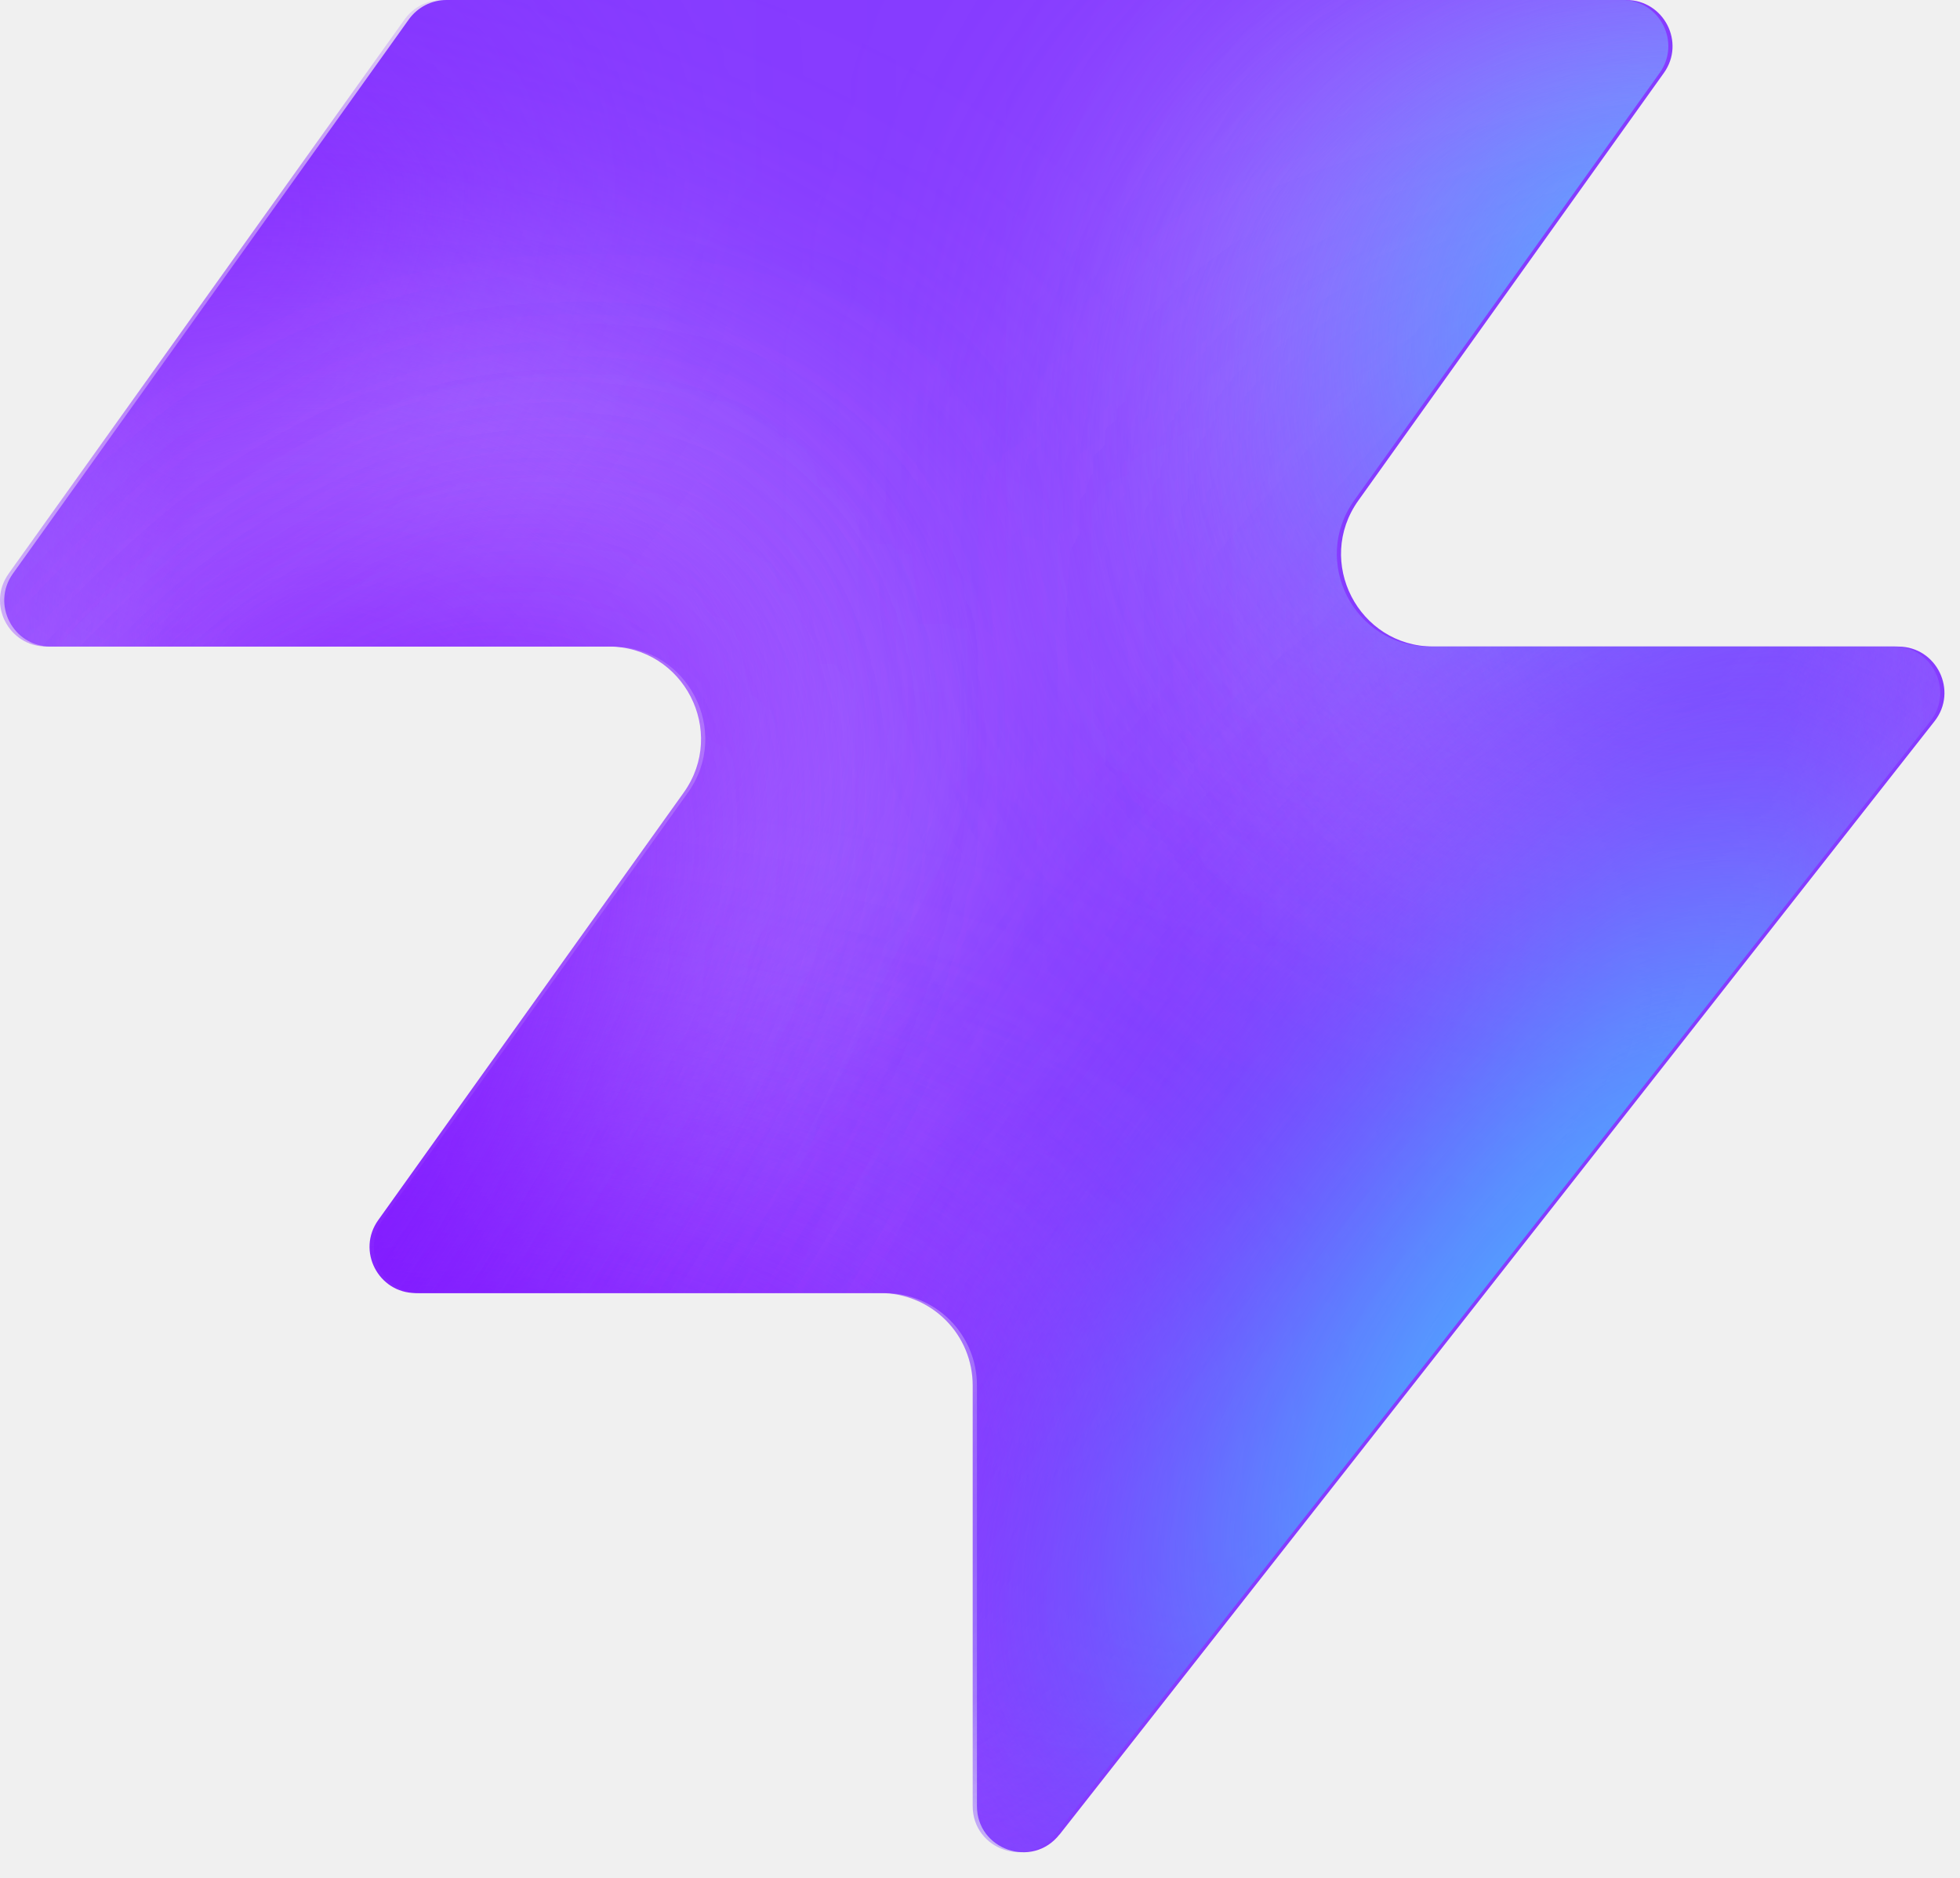
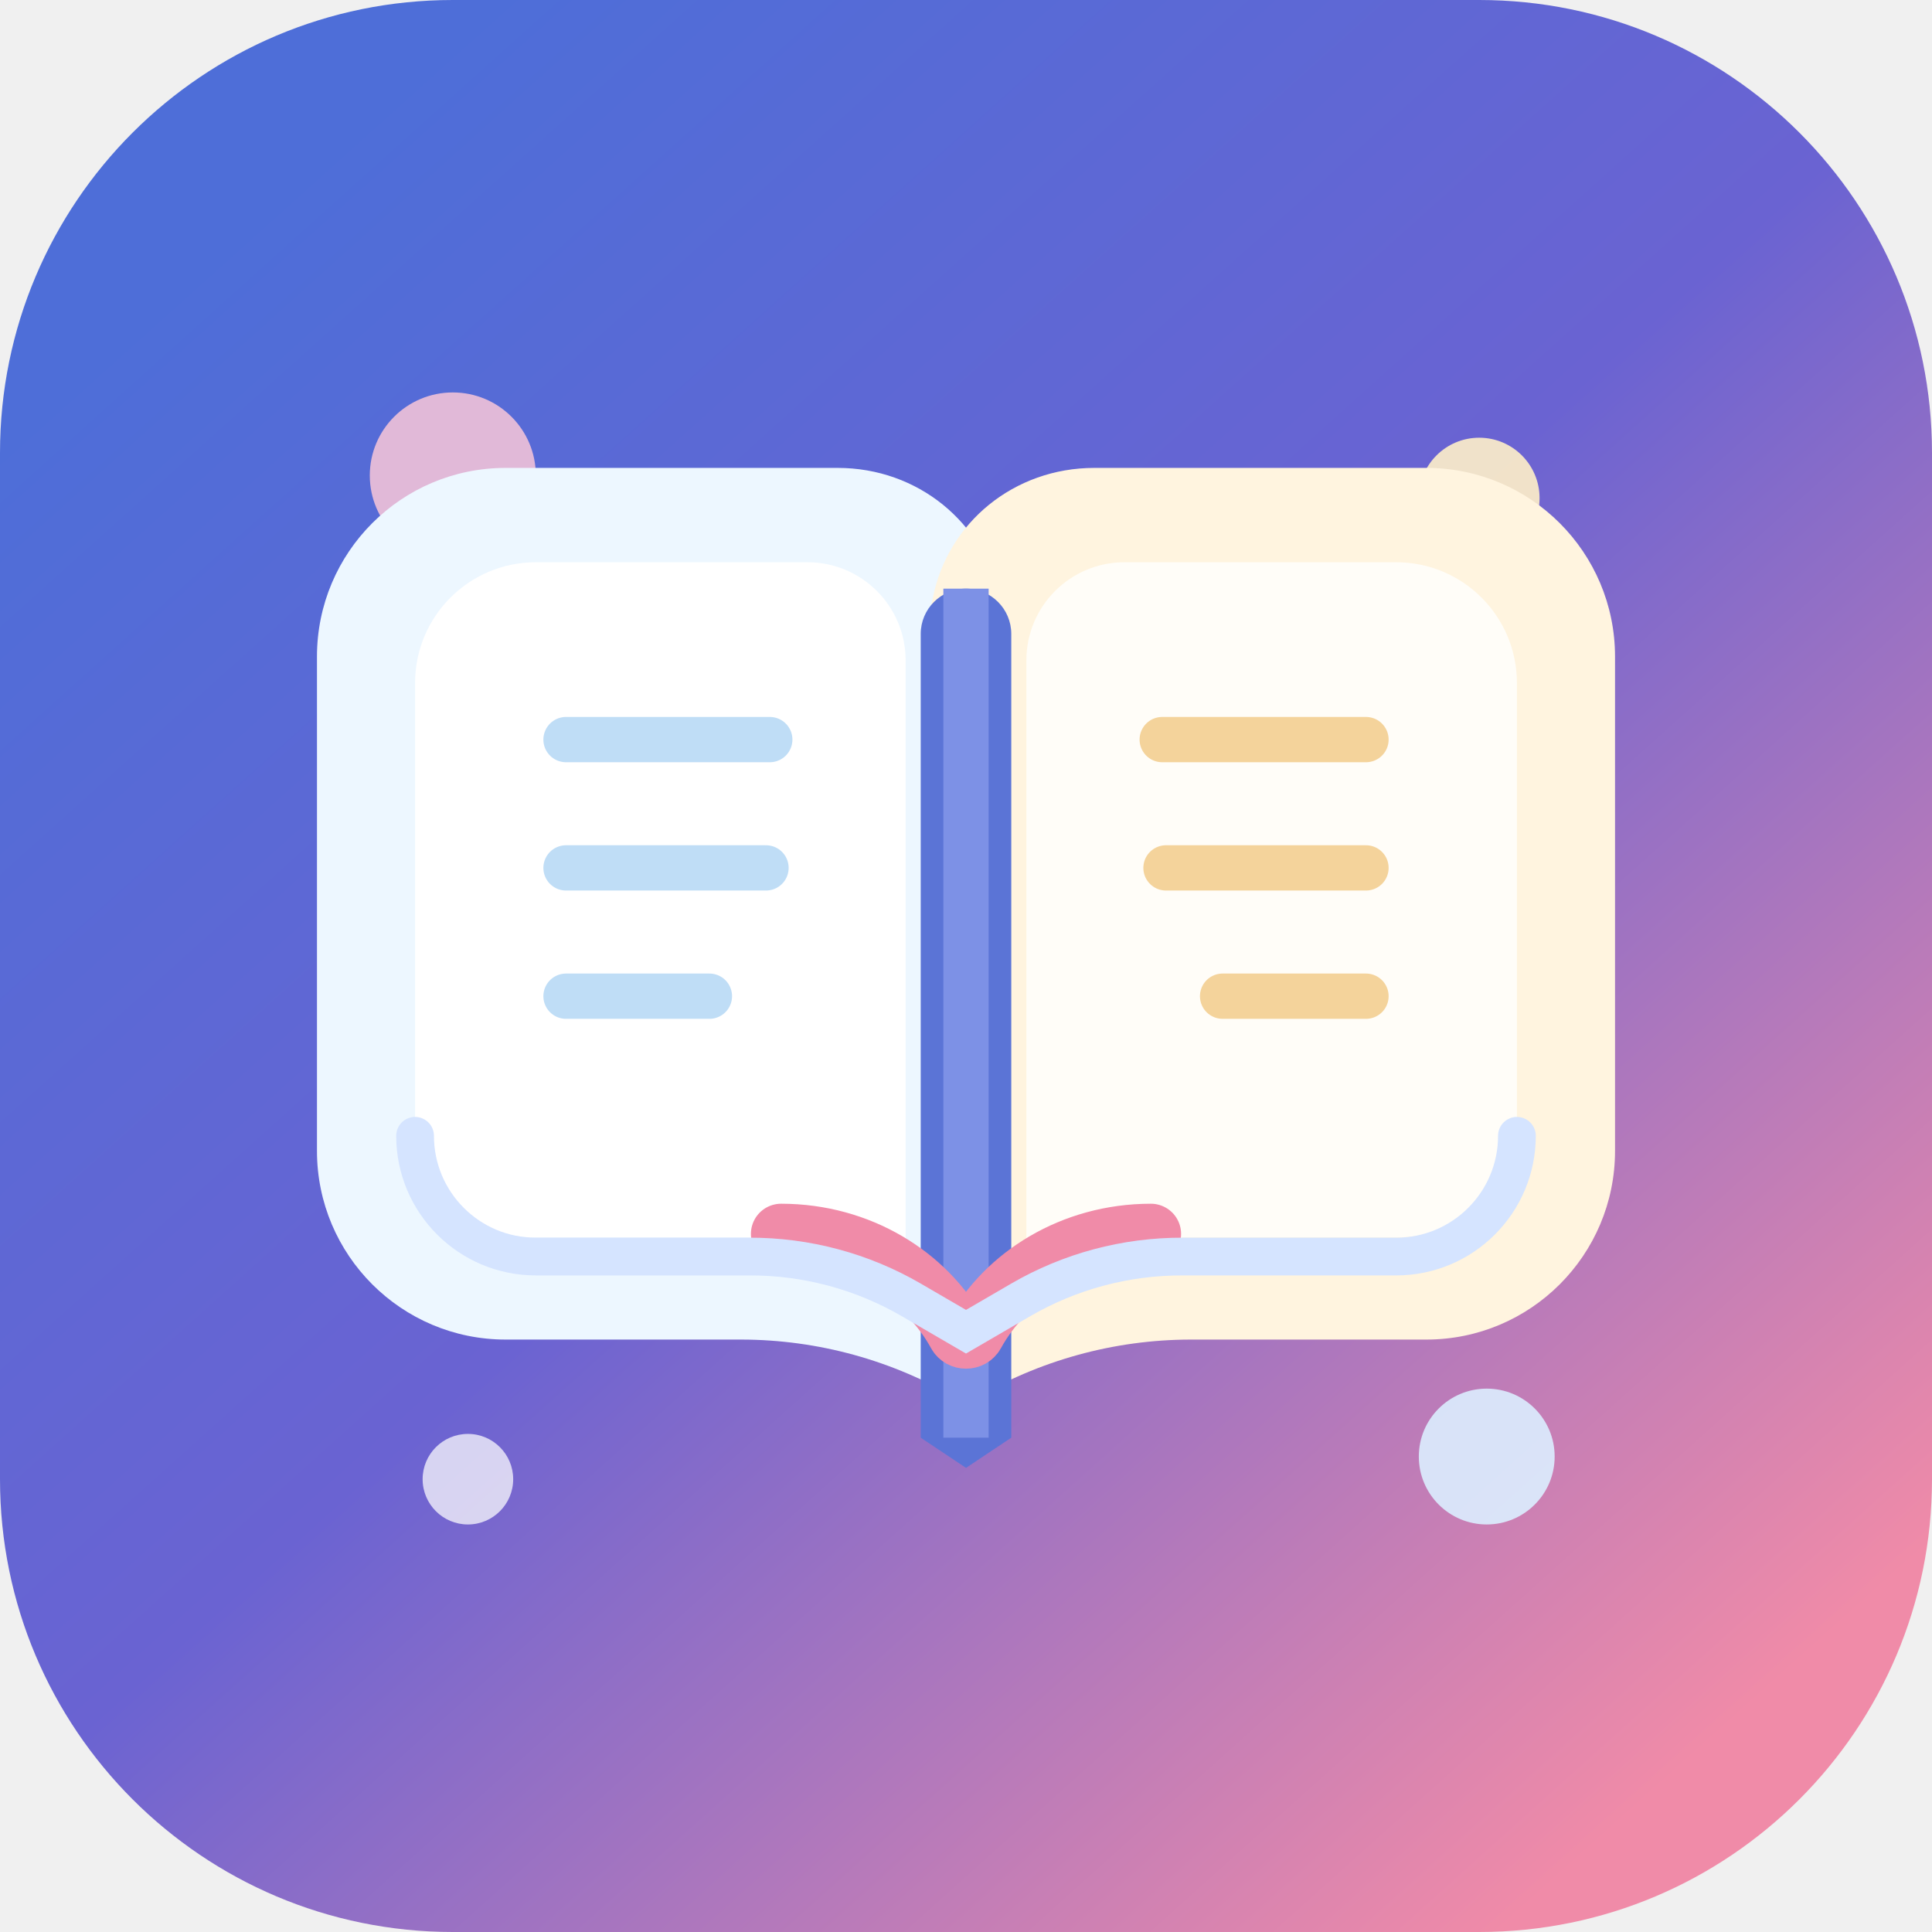
- <svg xmlns="http://www.w3.org/2000/svg" width="48" height="46" fill="none" viewBox="0 0 48 46">
-   <path fill="#863bff" d="M25.946 44.938c-.664.845-2.021.375-2.021-.698V33.937a2.26 2.26 0 0 0-2.262-2.262H10.287c-.92 0-1.456-1.04-.92-1.788l7.48-10.471c1.07-1.497 0-3.578-1.842-3.578H1.237c-.92 0-1.456-1.04-.92-1.788L10.013.474c.214-.297.556-.474.92-.474h28.894c.92 0 1.456 1.04.92 1.788l-7.48 10.471c-1.07 1.498 0 3.579 1.842 3.579h11.377c.943 0 1.473 1.088.89 1.83L25.947 44.94z" style="fill:#863bff;fill:color(display-p3 .525 .23 1);fill-opacity:1" />
-   <mask id="a" width="48" height="46" x="0" y="0" maskUnits="userSpaceOnUse" style="mask-type:alpha">
-     <path fill="#000" d="M25.842 44.938c-.664.844-2.021.375-2.021-.698V33.937a2.26 2.26 0 0 0-2.262-2.262H10.183c-.92 0-1.456-1.04-.92-1.788l7.48-10.471c1.07-1.498 0-3.579-1.842-3.579H1.133c-.92 0-1.456-1.04-.92-1.787L9.91.473c.214-.297.556-.474.92-.474h28.894c.92 0 1.456 1.04.92 1.788l-7.48 10.471c-1.07 1.498 0 3.578 1.842 3.578h11.377c.943 0 1.473 1.088.89 1.832L25.843 44.94z" style="fill:#000;fill-opacity:1" />
-   </mask>
-   <g mask="url(#a)">
-     <g filter="url(#b)">
-       <ellipse cx="5.508" cy="14.704" fill="#ede6ff" rx="5.508" ry="14.704" style="fill:#ede6ff;fill:color(display-p3 .927 .903 1);fill-opacity:1" transform="matrix(.00324 1 1 -.00324 -4.47 31.516)" />
-     </g>
-     <g filter="url(#c)">
-       <ellipse cx="10.399" cy="29.851" fill="#ede6ff" rx="10.399" ry="29.851" style="fill:#ede6ff;fill:color(display-p3 .927 .903 1);fill-opacity:1" transform="matrix(.00324 1 1 -.00324 -39.328 7.883)" />
-     </g>
-     <g filter="url(#d)">
-       <ellipse cx="5.508" cy="30.487" fill="#7e14ff" rx="5.508" ry="30.487" style="fill:#7e14ff;fill:color(display-p3 .492 .077 1);fill-opacity:1" transform="rotate(89.814 -25.913 -14.639)scale(1 -1)" />
-     </g>
-     <g filter="url(#e)">
-       <ellipse cx="5.508" cy="30.599" fill="#7e14ff" rx="5.508" ry="30.599" style="fill:#7e14ff;fill:color(display-p3 .492 .077 1);fill-opacity:1" transform="rotate(89.814 -32.644 -3.334)scale(1 -1)" />
-     </g>
-     <g filter="url(#f)">
-       <ellipse cx="5.508" cy="30.599" fill="#7e14ff" rx="5.508" ry="30.599" style="fill:#7e14ff;fill:color(display-p3 .492 .077 1);fill-opacity:1" transform="matrix(.00324 1 1 -.00324 -34.34 30.47)" />
-     </g>
-     <g filter="url(#g)">
-       <ellipse cx="14.072" cy="22.078" fill="#ede6ff" rx="14.072" ry="22.078" style="fill:#ede6ff;fill:color(display-p3 .927 .903 1);fill-opacity:1" transform="rotate(93.35 24.506 48.493)scale(-1 1)" />
-     </g>
-     <g filter="url(#h)">
-       <ellipse cx="3.47" cy="21.501" fill="#7e14ff" rx="3.47" ry="21.501" style="fill:#7e14ff;fill:color(display-p3 .492 .077 1);fill-opacity:1" transform="rotate(89.009 28.708 47.59)scale(-1 1)" />
-     </g>
-     <g filter="url(#i)">
-       <ellipse cx="3.47" cy="21.501" fill="#7e14ff" rx="3.47" ry="21.501" style="fill:#7e14ff;fill:color(display-p3 .492 .077 1);fill-opacity:1" transform="rotate(89.009 28.708 47.59)scale(-1 1)" />
-     </g>
-     <g filter="url(#j)">
-       <ellipse cx=".387" cy="8.972" fill="#7e14ff" rx="4.407" ry="29.108" style="fill:#7e14ff;fill:color(display-p3 .492 .077 1);fill-opacity:1" transform="rotate(39.51 .387 8.972)" />
-     </g>
-     <g filter="url(#k)">
-       <ellipse cx="47.523" cy="-6.092" fill="#7e14ff" rx="4.407" ry="29.108" style="fill:#7e14ff;fill:color(display-p3 .492 .077 1);fill-opacity:1" transform="rotate(37.892 47.523 -6.092)" />
-     </g>
-     <g filter="url(#l)">
-       <ellipse cx="41.412" cy="6.333" fill="#47bfff" rx="5.971" ry="9.665" style="fill:#47bfff;fill:color(display-p3 .28 .748 1);fill-opacity:1" transform="rotate(37.892 41.412 6.333)" />
-     </g>
-     <g filter="url(#m)">
-       <ellipse cx="-1.879" cy="38.332" fill="#7e14ff" rx="4.407" ry="29.108" style="fill:#7e14ff;fill:color(display-p3 .492 .077 1);fill-opacity:1" transform="rotate(37.892 -1.88 38.332)" />
-     </g>
-     <g filter="url(#n)">
-       <ellipse cx="-1.879" cy="38.332" fill="#7e14ff" rx="4.407" ry="29.108" style="fill:#7e14ff;fill:color(display-p3 .492 .077 1);fill-opacity:1" transform="rotate(37.892 -1.88 38.332)" />
-     </g>
-     <g filter="url(#o)">
-       <ellipse cx="35.651" cy="29.907" fill="#7e14ff" rx="4.407" ry="29.108" style="fill:#7e14ff;fill:color(display-p3 .492 .077 1);fill-opacity:1" transform="rotate(37.892 35.651 29.907)" />
-     </g>
-     <g filter="url(#p)">
-       <ellipse cx="38.418" cy="32.4" fill="#47bfff" rx="5.971" ry="15.297" style="fill:#47bfff;fill:color(display-p3 .28 .748 1);fill-opacity:1" transform="rotate(37.892 38.418 32.4)" />
-     </g>
-   </g>
+ <svg xmlns="http://www.w3.org/2000/svg" width="512" height="512" viewBox="0 0 512 512" fill="none">
+   <rect width="512" height="512" rx="120" fill="url(#bg)" />
+   <circle cx="120" cy="126" r="22" fill="#F9C7D8" fill-opacity="0.85" />
+   <circle cx="392" cy="132" r="16" fill="#FFF0C9" fill-opacity="0.9" />
+   <circle cx="394" cy="386" r="18" fill="#DCEEFF" fill-opacity="0.9" />
+   <circle cx="124" cy="392" r="12" fill="#FFFFFF" fill-opacity="0.72" />
+   <path d="M84 174C84 146.386 106.386 124 134 124H222C243.218 124 260.896 138.501 264.798 158.523L266 164V378L254.127 370.92C236.694 360.525 216.769 355.028 196.472 355H134C106.386 355 84 332.614 84 305V174Z" fill="#EDF7FF" />
+   <path d="M428 174C428 146.386 405.614 124 378 124H290C268.782 124 251.104 138.501 247.202 158.523L246 164V378L257.873 370.92C275.306 360.525 295.231 355.028 315.528 355H378C405.614 355 428 332.614 428 305V174Z" fill="#FFF4DF" />
+   <path d="M110 181C110 163.327 124.327 149 142 149H214C228.359 149 240 160.641 240 175V337.96C227.176 331.35 212.99 327.912 198.564 327.96H142C124.327 327.96 110 313.633 110 295.96V181Z" fill="#FFFFFF" />
+   <path d="M402 181C402 163.327 387.673 149 370 149H298C283.641 149 272 160.641 272 175V337.96C284.824 331.35 299.01 327.912 313.436 327.96H370C387.673 327.96 402 313.633 402 295.96V181Z" fill="#FFFDF8" />
+   <path d="M256 156C262.627 156 268 161.373 268 168V381L256 389L244 381V168C244 161.373 249.373 156 256 156Z" fill="#5B74D6" />
+   <path d="M250 156H262V381H250V156Z" fill="#7D91E6" />
+   <path d="M150 196H204" stroke="#BFDDF6" stroke-width="12" stroke-linecap="round" />
+   <path d="M150 230H203" stroke="#BFDDF6" stroke-width="12" stroke-linecap="round" />
+   <path d="M150 264H188" stroke="#BFDDF6" stroke-width="12" stroke-linecap="round" />
+   <path d="M308 196H362" stroke="#F4D39B" stroke-width="12" stroke-linecap="round" />
+   <path d="M309 230H362" stroke="#F4D39B" stroke-width="12" stroke-linecap="round" />
+   <path d="M324 264H362" stroke="#F4D39B" stroke-width="12" stroke-linecap="round" />
+   <path d="M207 327C227.863 327 245.396 338.209 253.753 353.433C254.694 355.147 257.306 355.147 258.247 353.433C266.604 338.209 284.137 327 305 327" stroke="#F08BA8" stroke-width="16" stroke-linecap="round" />
+   <path d="M110 301C110 318.673 124.327 333 142 333H198.564C213.68 332.95 228.515 336.926 241.56 344.52L256 352.92L270.44 344.52C283.485 336.926 298.32 332.95 313.436 333H370C387.673 333 402 318.673 402 301" stroke="#D5E4FF" stroke-width="10" stroke-linecap="round" />
  <defs>
-     <filter id="b" width="60.045" height="41.654" x="-19.77" y="16.149" color-interpolation-filters="sRGB" filterUnits="userSpaceOnUse">
-       <feFlood flood-opacity="0" result="BackgroundImageFix" />
-       <feBlend in="SourceGraphic" in2="BackgroundImageFix" result="shape" />
-       <feGaussianBlur result="effect1_foregroundBlur_2002_17158" stdDeviation="7.659" />
-     </filter>
-     <filter id="c" width="90.34" height="51.437" x="-54.613" y="-7.533" color-interpolation-filters="sRGB" filterUnits="userSpaceOnUse">
-       <feFlood flood-opacity="0" result="BackgroundImageFix" />
-       <feBlend in="SourceGraphic" in2="BackgroundImageFix" result="shape" />
-       <feGaussianBlur result="effect1_foregroundBlur_2002_17158" stdDeviation="7.659" />
-     </filter>
-     <filter id="d" width="79.355" height="29.4" x="-49.64" y="2.03" color-interpolation-filters="sRGB" filterUnits="userSpaceOnUse">
-       <feFlood flood-opacity="0" result="BackgroundImageFix" />
-       <feBlend in="SourceGraphic" in2="BackgroundImageFix" result="shape" />
-       <feGaussianBlur result="effect1_foregroundBlur_2002_17158" stdDeviation="4.596" />
-     </filter>
-     <filter id="e" width="79.579" height="29.4" x="-45.045" y="20.029" color-interpolation-filters="sRGB" filterUnits="userSpaceOnUse">
-       <feFlood flood-opacity="0" result="BackgroundImageFix" />
-       <feBlend in="SourceGraphic" in2="BackgroundImageFix" result="shape" />
-       <feGaussianBlur result="effect1_foregroundBlur_2002_17158" stdDeviation="4.596" />
-     </filter>
-     <filter id="f" width="79.579" height="29.4" x="-43.513" y="21.178" color-interpolation-filters="sRGB" filterUnits="userSpaceOnUse">
-       <feFlood flood-opacity="0" result="BackgroundImageFix" />
-       <feBlend in="SourceGraphic" in2="BackgroundImageFix" result="shape" />
-       <feGaussianBlur result="effect1_foregroundBlur_2002_17158" stdDeviation="4.596" />
-     </filter>
-     <filter id="g" width="74.749" height="58.852" x="15.756" y="-17.901" color-interpolation-filters="sRGB" filterUnits="userSpaceOnUse">
-       <feFlood flood-opacity="0" result="BackgroundImageFix" />
-       <feBlend in="SourceGraphic" in2="BackgroundImageFix" result="shape" />
-       <feGaussianBlur result="effect1_foregroundBlur_2002_17158" stdDeviation="7.659" />
-     </filter>
-     <filter id="h" width="61.377" height="25.362" x="23.548" y="2.284" color-interpolation-filters="sRGB" filterUnits="userSpaceOnUse">
-       <feFlood flood-opacity="0" result="BackgroundImageFix" />
-       <feBlend in="SourceGraphic" in2="BackgroundImageFix" result="shape" />
-       <feGaussianBlur result="effect1_foregroundBlur_2002_17158" stdDeviation="4.596" />
-     </filter>
-     <filter id="i" width="61.377" height="25.362" x="23.548" y="2.284" color-interpolation-filters="sRGB" filterUnits="userSpaceOnUse">
-       <feFlood flood-opacity="0" result="BackgroundImageFix" />
-       <feBlend in="SourceGraphic" in2="BackgroundImageFix" result="shape" />
-       <feGaussianBlur result="effect1_foregroundBlur_2002_17158" stdDeviation="4.596" />
-     </filter>
-     <filter id="j" width="56.045" height="63.649" x="-27.636" y="-22.853" color-interpolation-filters="sRGB" filterUnits="userSpaceOnUse">
-       <feFlood flood-opacity="0" result="BackgroundImageFix" />
-       <feBlend in="SourceGraphic" in2="BackgroundImageFix" result="shape" />
-       <feGaussianBlur result="effect1_foregroundBlur_2002_17158" stdDeviation="4.596" />
-     </filter>
-     <filter id="k" width="54.814" height="64.646" x="20.116" y="-38.415" color-interpolation-filters="sRGB" filterUnits="userSpaceOnUse">
-       <feFlood flood-opacity="0" result="BackgroundImageFix" />
-       <feBlend in="SourceGraphic" in2="BackgroundImageFix" result="shape" />
-       <feGaussianBlur result="effect1_foregroundBlur_2002_17158" stdDeviation="4.596" />
-     </filter>
-     <filter id="l" width="33.541" height="35.313" x="24.641" y="-11.323" color-interpolation-filters="sRGB" filterUnits="userSpaceOnUse">
-       <feFlood flood-opacity="0" result="BackgroundImageFix" />
-       <feBlend in="SourceGraphic" in2="BackgroundImageFix" result="shape" />
-       <feGaussianBlur result="effect1_foregroundBlur_2002_17158" stdDeviation="4.596" />
-     </filter>
-     <filter id="m" width="54.814" height="64.646" x="-29.286" y="6.009" color-interpolation-filters="sRGB" filterUnits="userSpaceOnUse">
-       <feFlood flood-opacity="0" result="BackgroundImageFix" />
-       <feBlend in="SourceGraphic" in2="BackgroundImageFix" result="shape" />
-       <feGaussianBlur result="effect1_foregroundBlur_2002_17158" stdDeviation="4.596" />
-     </filter>
-     <filter id="n" width="54.814" height="64.646" x="-29.286" y="6.009" color-interpolation-filters="sRGB" filterUnits="userSpaceOnUse">
-       <feFlood flood-opacity="0" result="BackgroundImageFix" />
-       <feBlend in="SourceGraphic" in2="BackgroundImageFix" result="shape" />
-       <feGaussianBlur result="effect1_foregroundBlur_2002_17158" stdDeviation="4.596" />
-     </filter>
-     <filter id="o" width="54.814" height="64.646" x="8.244" y="-2.416" color-interpolation-filters="sRGB" filterUnits="userSpaceOnUse">
-       <feFlood flood-opacity="0" result="BackgroundImageFix" />
-       <feBlend in="SourceGraphic" in2="BackgroundImageFix" result="shape" />
-       <feGaussianBlur result="effect1_foregroundBlur_2002_17158" stdDeviation="4.596" />
-     </filter>
-     <filter id="p" width="39.409" height="43.623" x="18.713" y="10.588" color-interpolation-filters="sRGB" filterUnits="userSpaceOnUse">
-       <feFlood flood-opacity="0" result="BackgroundImageFix" />
-       <feBlend in="SourceGraphic" in2="BackgroundImageFix" result="shape" />
-       <feGaussianBlur result="effect1_foregroundBlur_2002_17158" stdDeviation="4.596" />
-     </filter>
+     <linearGradient id="bg" x1="70" y1="54" x2="444" y2="470" gradientUnits="userSpaceOnUse">
+       <stop stop-color="#4E6ED8" />
+       <stop offset="0.48" stop-color="#6A63D2" />
+       <stop offset="1" stop-color="#F08BA8" />
+     </linearGradient>
  </defs>
</svg>
